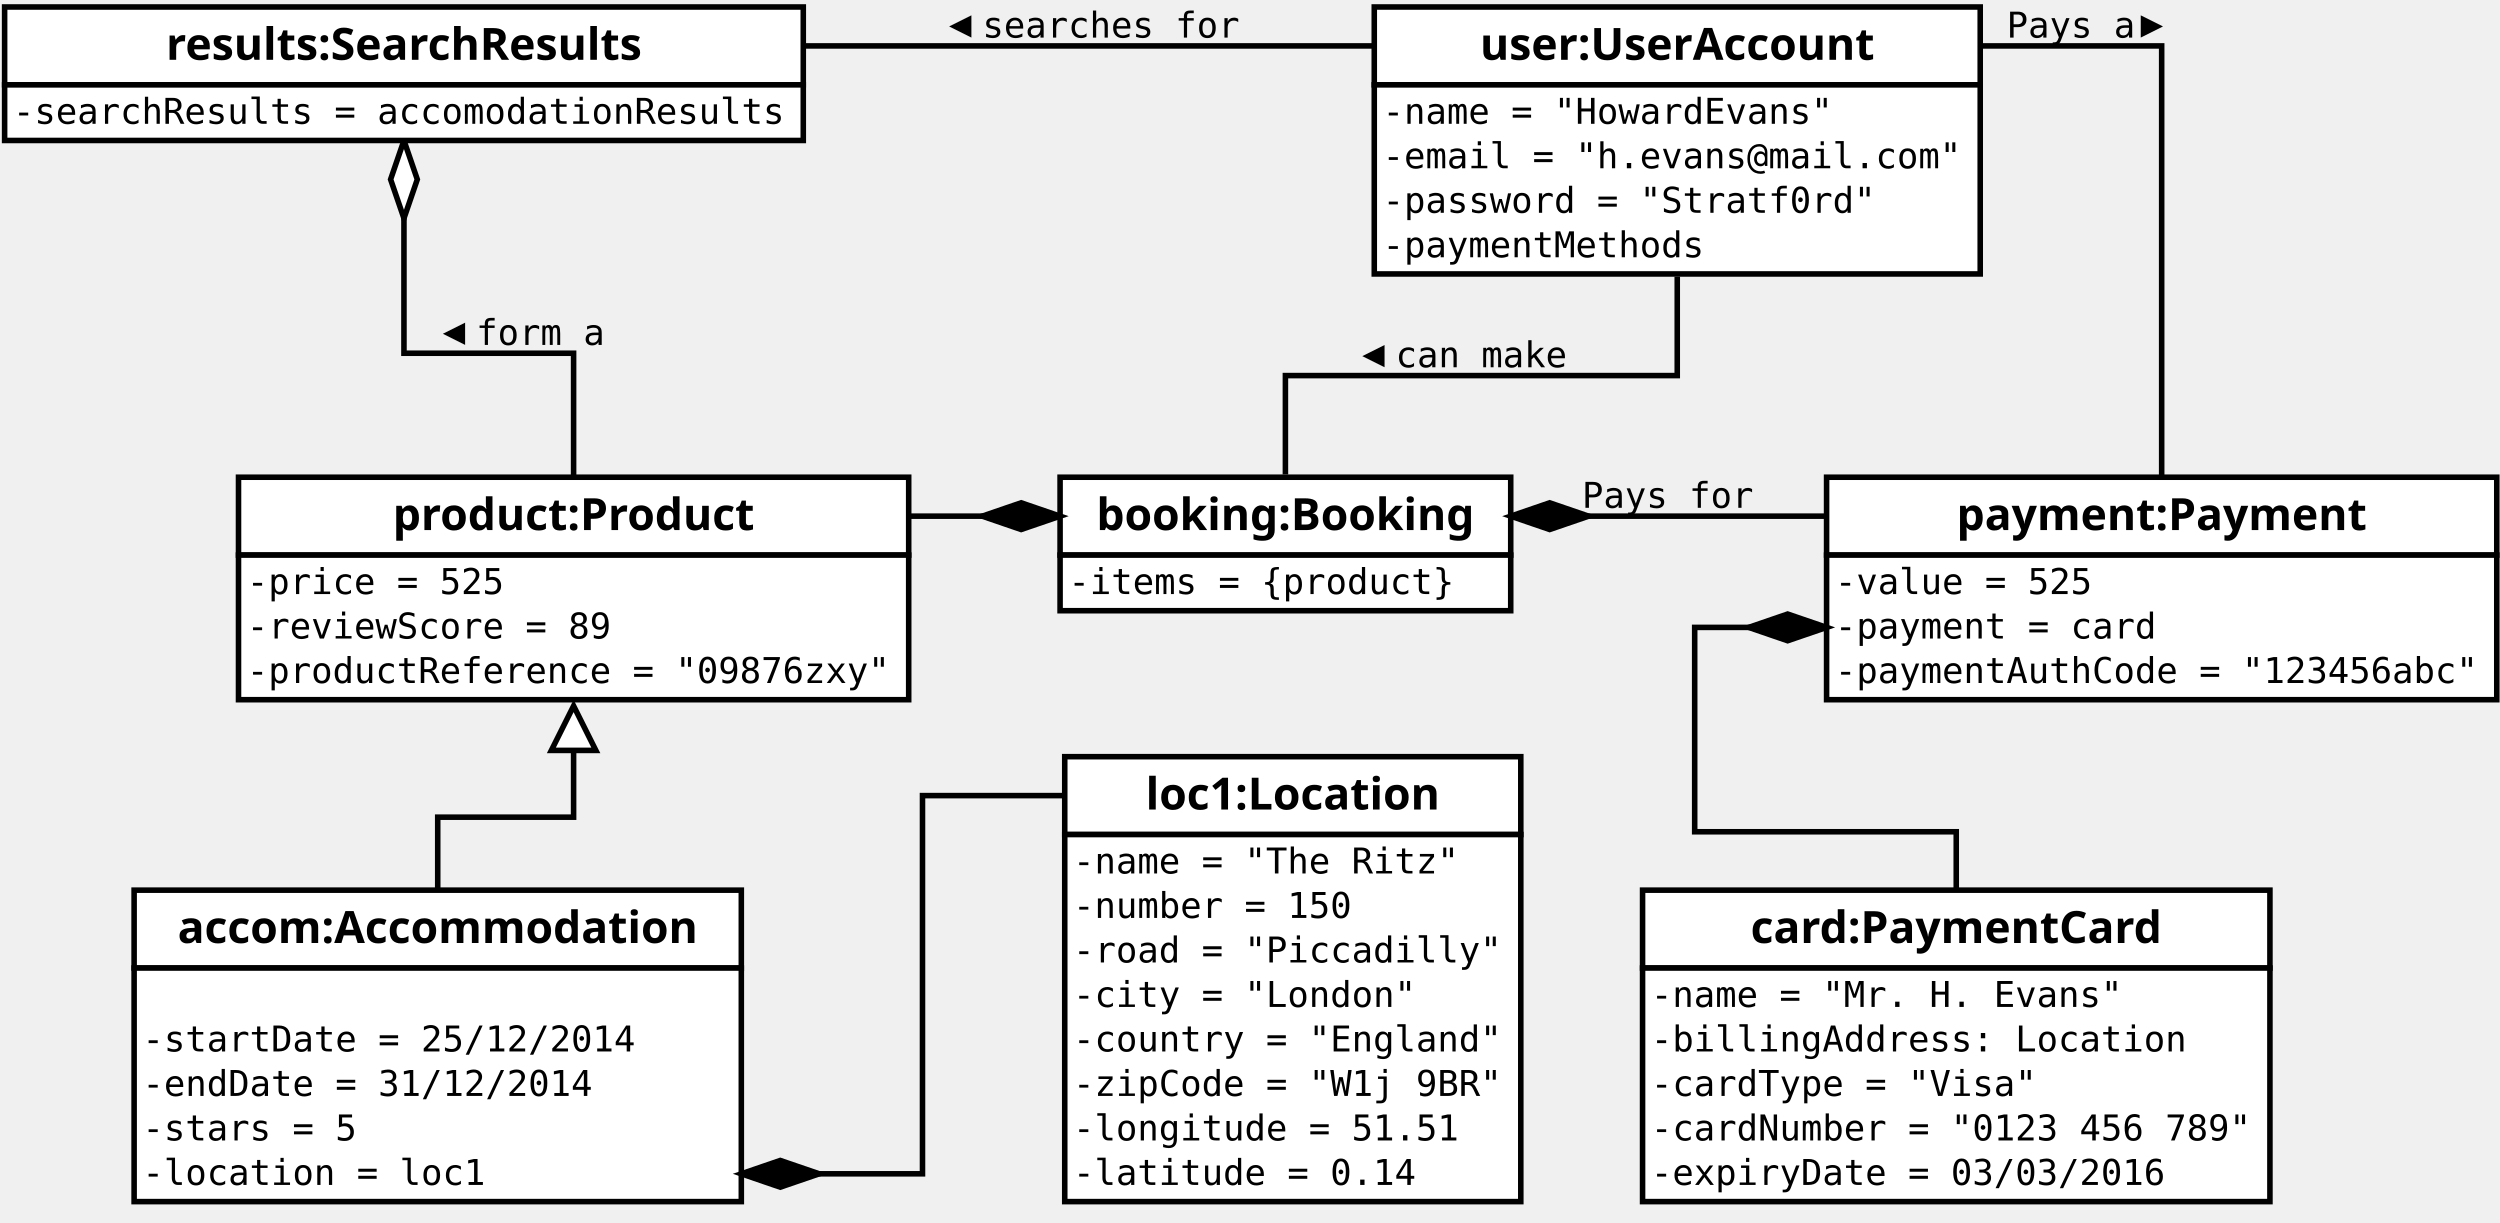
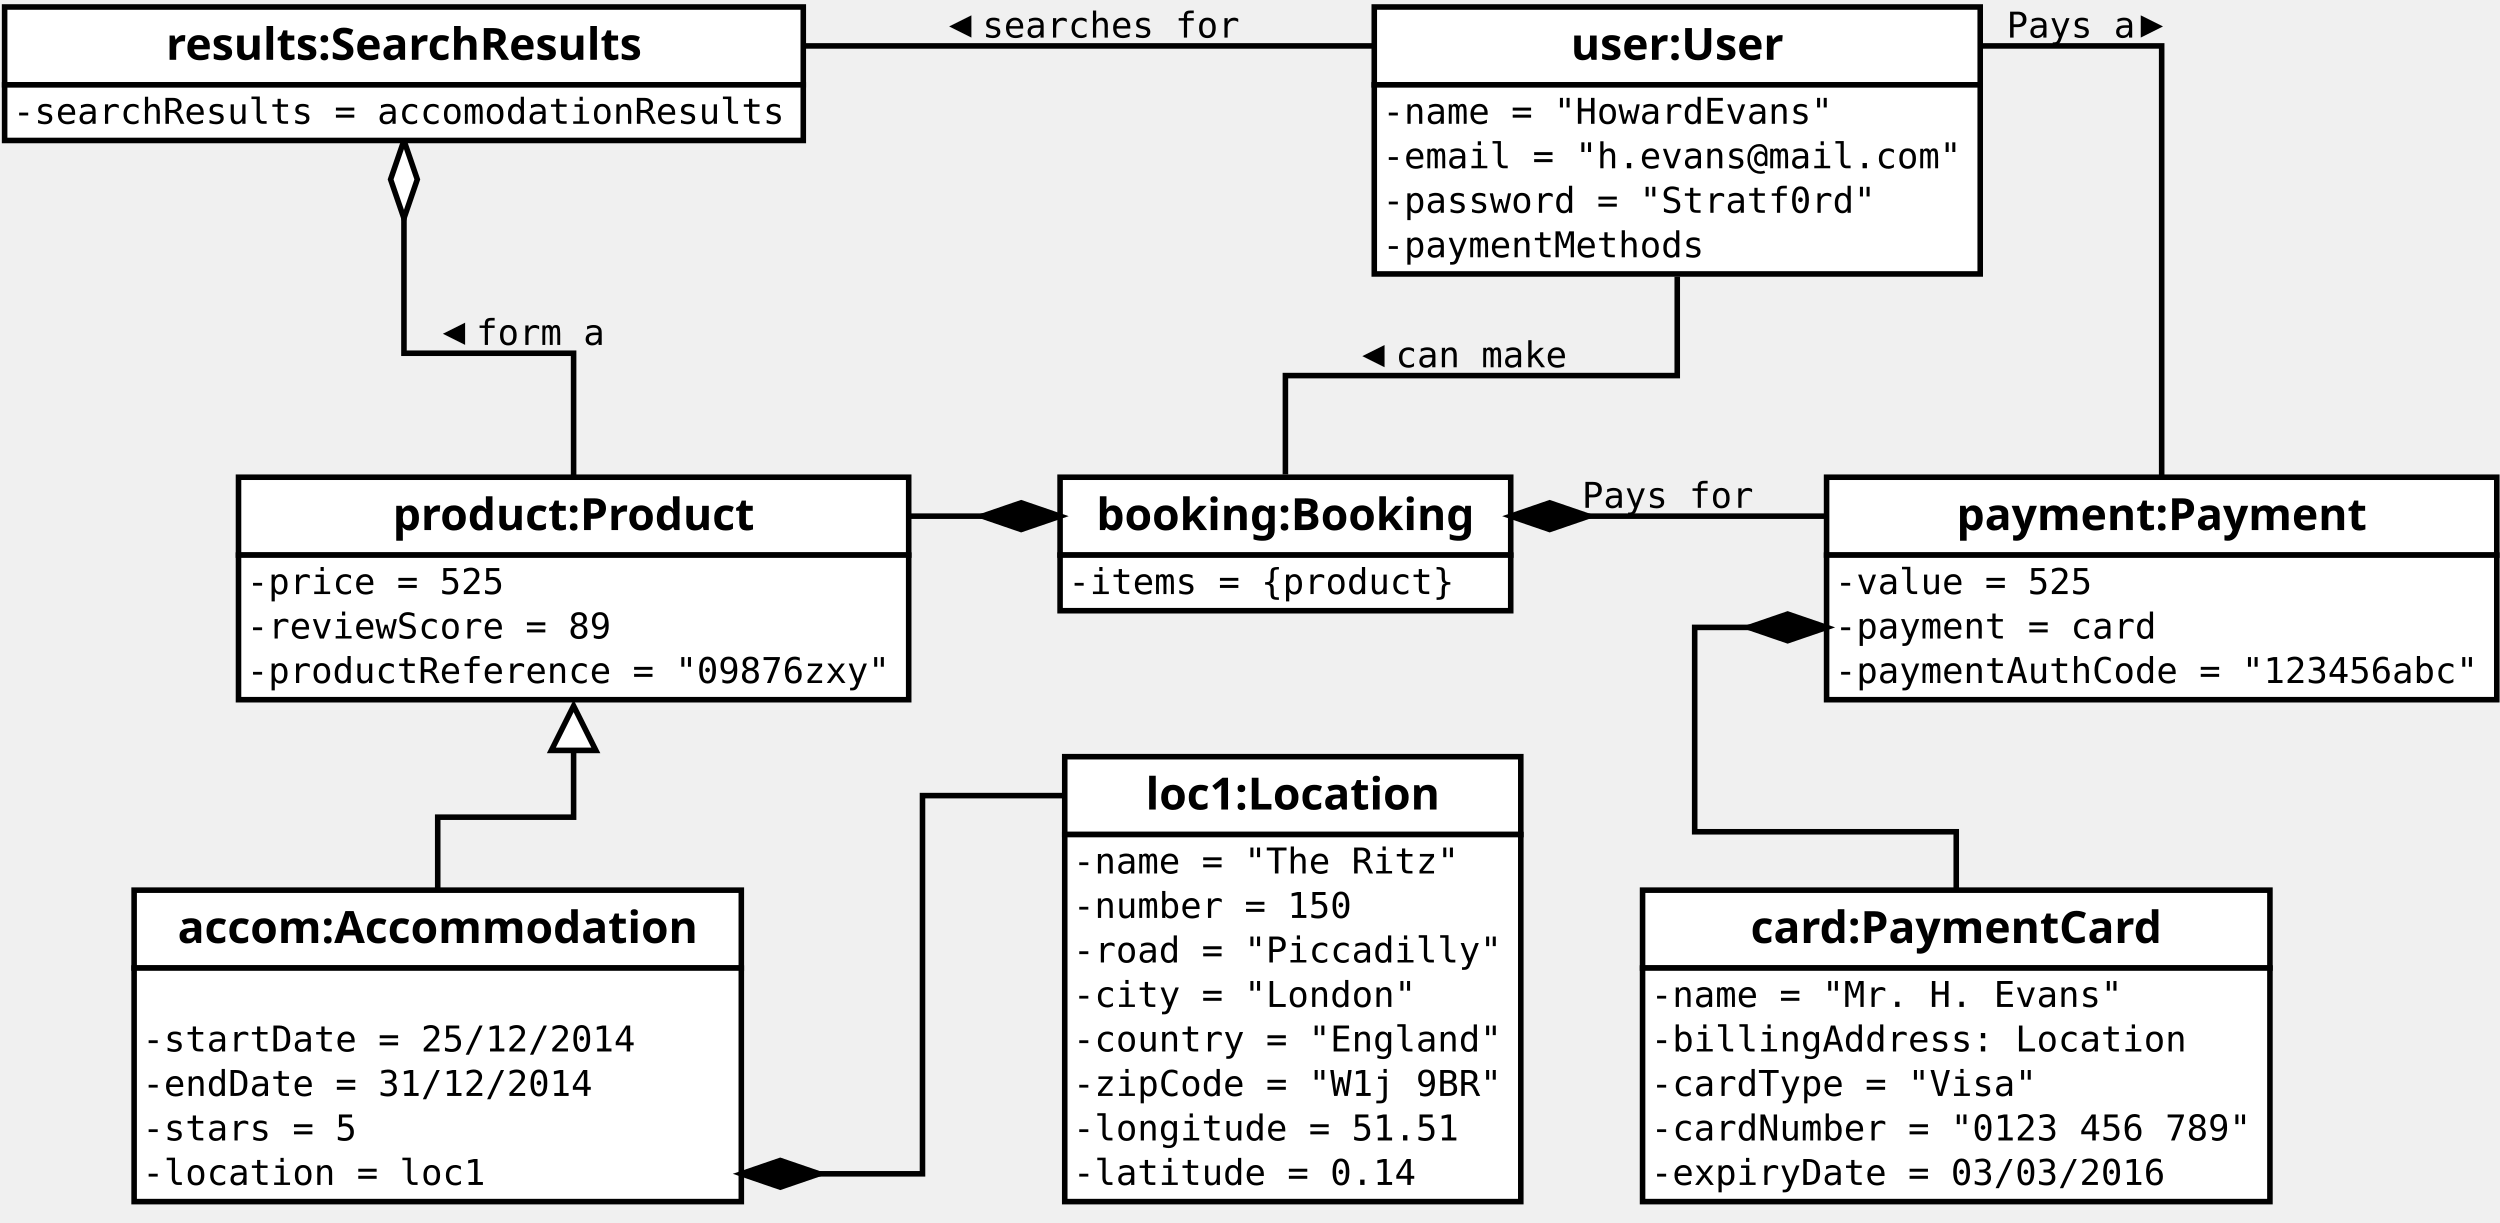
<svg xmlns="http://www.w3.org/2000/svg" width="45cm" height="22cm" viewBox="-175 -547 899 438">
  <g>
    <rect style="fill: #ffffff" x="-126.771" y="-227.654" width="218.35" height="28" />
    <rect style="fill: none; fill-opacity:0; stroke-width: 2; stroke: #000000" x="-126.771" y="-227.654" width="218.35" height="28" />
    <text font-size="16" style="fill: #000000;text-anchor:middle;font-family:sans-serif;font-style:normal;font-weight:700" x="-17.596" y="-208.654">accom:Accommodation</text>
    <rect style="fill: #ffffff" x="-126.771" y="-199.654" width="218.35" height="84" />
    <rect style="fill: none; fill-opacity:0; stroke-width: 2; stroke: #000000" x="-126.771" y="-199.654" width="218.35" height="84" />
    <text font-size="12.8" style="fill: #000000;text-anchor:start;font-family:monospace;font-style:normal;font-weight:normal" x="-123.771" y="-185.654" />
    <text font-size="12.8" style="fill: #000000;text-anchor:start;font-family:monospace;font-style:normal;font-weight:normal" x="-123.771" y="-169.654">-startDate = 25/12/2014</text>
    <text font-size="12.8" style="fill: #000000;text-anchor:start;font-family:monospace;font-style:normal;font-weight:normal" x="-123.771" y="-153.654">-endDate = 31/12/2014</text>
    <text font-size="12.8" style="fill: #000000;text-anchor:start;font-family:monospace;font-style:normal;font-weight:normal" x="-123.771" y="-137.654">-stars = 5</text>
    <text font-size="12.8" style="fill: #000000;text-anchor:start;font-family:monospace;font-style:normal;font-weight:normal" x="-123.771" y="-121.654">-location = loc1</text>
  </g>
  <g>
    <rect style="fill: #ffffff" x="-89.234" y="-376.144" width="241" height="28" />
    <rect style="fill: none; fill-opacity:0; stroke-width: 2; stroke: #000000" x="-89.234" y="-376.144" width="241" height="28" />
    <text font-size="16" style="fill: #000000;text-anchor:middle;font-family:sans-serif;font-style:normal;font-weight:700" x="31.266" y="-357.144">product:Product</text>
    <rect style="fill: #ffffff" x="-89.234" y="-348.144" width="241" height="52" />
    <rect style="fill: none; fill-opacity:0; stroke-width: 2; stroke: #000000" x="-89.234" y="-348.144" width="241" height="52" />
    <text font-size="12.8" style="fill: #000000;text-anchor:start;font-family:monospace;font-style:normal;font-weight:normal" x="-86.234" y="-334.144">-price = 525</text>
    <text font-size="12.8" style="fill: #000000;text-anchor:start;font-family:monospace;font-style:normal;font-weight:normal" x="-86.234" y="-318.144">-reviewScore = 89</text>
    <text font-size="12.8" style="fill: #000000;text-anchor:start;font-family:monospace;font-style:normal;font-weight:normal" x="-86.234" y="-302.144">-productReference = "09876zxy"</text>
  </g>
  <g>
    <rect style="fill: #ffffff" x="207.878" y="-275.654" width="164" height="28" />
    <rect style="fill: none; fill-opacity:0; stroke-width: 2; stroke: #000000" x="207.878" y="-275.654" width="164" height="28" />
    <text font-size="16" style="fill: #000000;text-anchor:middle;font-family:sans-serif;font-style:normal;font-weight:700" x="289.878" y="-256.654">loc1:Location</text>
    <rect style="fill: #ffffff" x="207.878" y="-247.654" width="164" height="132" />
    <rect style="fill: none; fill-opacity:0; stroke-width: 2; stroke: #000000" x="207.878" y="-247.654" width="164" height="132" />
    <text font-size="12.8" style="fill: #000000;text-anchor:start;font-family:monospace;font-style:normal;font-weight:normal" x="210.878" y="-233.654">-name = "The Ritz"</text>
    <text font-size="12.8" style="fill: #000000;text-anchor:start;font-family:monospace;font-style:normal;font-weight:normal" x="210.878" y="-217.654">-number = 150</text>
    <text font-size="12.8" style="fill: #000000;text-anchor:start;font-family:monospace;font-style:normal;font-weight:normal" x="210.878" y="-201.654">-road = "Piccadilly"</text>
    <text font-size="12.8" style="fill: #000000;text-anchor:start;font-family:monospace;font-style:normal;font-weight:normal" x="210.878" y="-185.654">-city = "London"</text>
    <text font-size="12.8" style="fill: #000000;text-anchor:start;font-family:monospace;font-style:normal;font-weight:normal" x="210.878" y="-169.654">-country = "England"</text>
    <text font-size="12.8" style="fill: #000000;text-anchor:start;font-family:monospace;font-style:normal;font-weight:normal" x="210.878" y="-153.654">-zipCode = "W1j 9BR"</text>
    <text font-size="12.8" style="fill: #000000;text-anchor:start;font-family:monospace;font-style:normal;font-weight:normal" x="210.878" y="-137.654">-longitude = 51.51</text>
    <text font-size="12.8" style="fill: #000000;text-anchor:start;font-family:monospace;font-style:normal;font-weight:normal" x="210.878" y="-121.654">-latitude = 0.14</text>
  </g>
  <g>
    <rect style="fill: #ffffff" x="319.188" y="-545.242" width="217.9" height="28" />
    <rect style="fill: none; fill-opacity:0; stroke-width: 2; stroke: #000000" x="319.188" y="-545.242" width="217.9" height="28" />
-     <text font-size="16" style="fill: #000000;text-anchor:middle;font-family:sans-serif;font-style:normal;font-weight:700" x="428.138" y="-526.242">user:UserAccount</text>
+     <text font-size="16" style="fill: #000000;text-anchor:middle;font-family:sans-serif;font-style:normal;font-weight:700" x="428.138" y="-526.242">user:User</text>
    <rect style="fill: #ffffff" x="319.188" y="-517.242" width="217.9" height="68" />
    <rect style="fill: none; fill-opacity:0; stroke-width: 2; stroke: #000000" x="319.188" y="-517.242" width="217.9" height="68" />
    <text font-size="12.8" style="fill: #000000;text-anchor:start;font-family:monospace;font-style:normal;font-weight:normal" x="322.188" y="-503.242">-name = "HowardEvans"</text>
    <text font-size="12.8" style="fill: #000000;text-anchor:start;font-family:monospace;font-style:normal;font-weight:normal" x="322.188" y="-487.242">-email = "h.evans@mail.com"</text>
    <text font-size="12.8" style="fill: #000000;text-anchor:start;font-family:monospace;font-style:normal;font-weight:normal" x="322.188" y="-471.242">-password = "Stratf0rd"</text>
    <text font-size="12.8" style="fill: #000000;text-anchor:start;font-family:monospace;font-style:normal;font-weight:normal" x="322.188" y="-455.242">-paymentMethods</text>
  </g>
  <g>
    <rect style="fill: #ffffff" x="415.666" y="-227.654" width="225.6" height="28" />
    <rect style="fill: none; fill-opacity:0; stroke-width: 2; stroke: #000000" x="415.666" y="-227.654" width="225.6" height="28" />
    <text font-size="16" style="fill: #000000;text-anchor:middle;font-family:sans-serif;font-style:normal;font-weight:700" x="528.466" y="-208.654">card:PaymentCard</text>
    <rect style="fill: #ffffff" x="415.666" y="-199.654" width="225.6" height="84" />
    <rect style="fill: none; fill-opacity:0; stroke-width: 2; stroke: #000000" x="415.666" y="-199.654" width="225.6" height="84" />
    <text font-size="12.8" style="fill: #000000;text-anchor:start;font-family:monospace;font-style:normal;font-weight:normal" x="418.666" y="-185.654">-name = "Mr. H. Evans"</text>
    <text font-size="12.8" style="fill: #000000;text-anchor:start;font-family:monospace;font-style:normal;font-weight:normal" x="418.666" y="-169.654">-billingAddress: Location</text>
    <text font-size="12.8" style="fill: #000000;text-anchor:start;font-family:monospace;font-style:normal;font-weight:normal" x="418.666" y="-153.654">-cardType = "Visa"</text>
    <text font-size="12.8" style="fill: #000000;text-anchor:start;font-family:monospace;font-style:normal;font-weight:normal" x="418.666" y="-137.654">-cardNumber = "0123 456 789"</text>
    <text font-size="12.8" style="fill: #000000;text-anchor:start;font-family:monospace;font-style:normal;font-weight:normal" x="418.666" y="-121.654">-expiryDate = 03/03/2016</text>
  </g>
  <g>
-     <rect style="fill: #ffffff" x="481.837" y="-376.144" width="241" height="28" />
-     <rect style="fill: none; fill-opacity:0; stroke-width: 2; stroke: #000000" x="481.837" y="-376.144" width="241" height="28" />
-     <text font-size="16" style="fill: #000000;text-anchor:middle;font-family:sans-serif;font-style:normal;font-weight:700" x="602.337" y="-357.144">payment:Payment</text>
-     <rect style="fill: #ffffff" x="481.837" y="-348.144" width="241" height="52" />
-     <rect style="fill: none; fill-opacity:0; stroke-width: 2; stroke: #000000" x="481.837" y="-348.144" width="241" height="52" />
-     <text font-size="12.8" style="fill: #000000;text-anchor:start;font-family:monospace;font-style:normal;font-weight:normal" x="484.837" y="-334.144">-value = 525</text>
-     <text font-size="12.8" style="fill: #000000;text-anchor:start;font-family:monospace;font-style:normal;font-weight:normal" x="484.837" y="-318.144">-payment = card</text>
-     <text font-size="12.8" style="fill: #000000;text-anchor:start;font-family:monospace;font-style:normal;font-weight:normal" x="484.837" y="-302.144">-paymentAuthCode = "123456abc"</text>
+     <rect style="fill: #ffffff" x="481.838" y="-376.144" width="241" height="28" />
+     <rect style="fill: none; fill-opacity:0; stroke-width: 2; stroke: #000000" x="481.838" y="-376.144" width="241" height="28" />
+     <text font-size="16" style="fill: #000000;text-anchor:middle;font-family:sans-serif;font-style:normal;font-weight:700" x="602.338" y="-357.144">payment:Payment</text>
+     <rect style="fill: #ffffff" x="481.838" y="-348.144" width="241" height="52" />
+     <rect style="fill: none; fill-opacity:0; stroke-width: 2; stroke: #000000" x="481.838" y="-348.144" width="241" height="52" />
+     <text font-size="12.8" style="fill: #000000;text-anchor:start;font-family:monospace;font-style:normal;font-weight:normal" x="484.838" y="-334.144">-value = 525</text>
+     <text font-size="12.8" style="fill: #000000;text-anchor:start;font-family:monospace;font-style:normal;font-weight:normal" x="484.838" y="-318.144">-payment = card</text>
+     <text font-size="12.8" style="fill: #000000;text-anchor:start;font-family:monospace;font-style:normal;font-weight:normal" x="484.838" y="-302.144">-paymentAuthCode = "123456abc"</text>
  </g>
  <g>
    <polyline style="fill: none; fill-opacity:0; stroke-width: 2; stroke: #000000" points="31.266,-376.144 31.266,-420.73 19.354,-420.73 19.354,-420.73 -29.739,-420.73 -29.739,-472.07 " />
    <polygon style="fill: #ffffff" points="-29.739,-497.242 -24.939,-483.242 -29.739,-469.242 -34.539,-483.242 " />
    <polygon style="fill: none; fill-opacity:0; stroke-width: 2; stroke: #000000" points="-29.739,-497.242 -24.939,-483.242 -29.739,-469.242 -34.539,-483.242 " />
    <text font-size="12.8" style="fill: #000000;text-anchor:middle;font-family:monospace;font-style:normal;font-weight:normal" x="19.354" y="-423.73">form a</text>
    <polygon style="fill: #000000" points="-7.746,-423.73 -7.746,-431.73 -15.746,-427.73 " />
    <text font-size="12.8" style="fill: #000000;text-anchor:start;font-family:monospace;font-style:normal;font-weight:normal" x="35.266" y="-380.144" />
    <text font-size="12.8" style="fill: #000000;text-anchor:start;font-family:monospace;font-style:normal;font-weight:normal" x="-18.739" y="-485.242" />
  </g>
  <g>
-     <polyline style="fill: none; fill-opacity:0; stroke-width: 2; stroke: #000000" points="537.088,-531.242 602.337,-531.242 602.337,-376.144 " />
+     <polyline style="fill: none; fill-opacity:0; stroke-width: 2; stroke: #000000" points="537.088,-531.242 602.338,-531.242 602.338,-376.144 " />
    <text font-size="12.8" style="fill: #000000;text-anchor:middle;font-family:monospace;font-style:normal;font-weight:normal" x="569.713" y="-534.242">Pays a</text>
    <polygon style="fill: #000000" points="594.813,-534.242 594.813,-542.242 602.813,-538.242 " />
    <text font-size="12.8" style="fill: #000000;text-anchor:start;font-family:monospace;font-style:normal;font-weight:normal" x="541.088" y="-534.242" />
-     <text font-size="12.8" style="fill: #000000;text-anchor:start;font-family:monospace;font-style:normal;font-weight:normal" x="606.337" y="-380.144" />
+     <text font-size="12.8" style="fill: #000000;text-anchor:start;font-family:monospace;font-style:normal;font-weight:normal" x="606.338" y="-380.144" />
  </g>
  <g>
    <rect style="fill: #ffffff" x="-173.339" y="-545.242" width="287.2" height="28" />
    <rect style="fill: none; fill-opacity:0; stroke-width: 2; stroke: #000000" x="-173.339" y="-545.242" width="287.2" height="28" />
    <text font-size="16" style="fill: #000000;text-anchor:middle;font-family:sans-serif;font-style:normal;font-weight:700" x="-29.739" y="-526.242">results:SearchResults</text>
    <rect style="fill: #ffffff" x="-173.339" y="-517.242" width="287.2" height="20" />
    <rect style="fill: none; fill-opacity:0; stroke-width: 2; stroke: #000000" x="-173.339" y="-517.242" width="287.2" height="20" />
    <text font-size="12.8" style="fill: #000000;text-anchor:start;font-family:monospace;font-style:normal;font-weight:normal" x="-170.339" y="-503.242">-searchResults = accomodationResults</text>
  </g>
  <g>
    <rect style="fill: #ffffff" x="206.206" y="-376.144" width="162.05" height="28" />
    <rect style="fill: none; fill-opacity:0; stroke-width: 2; stroke: #000000" x="206.206" y="-376.144" width="162.05" height="28" />
    <text font-size="16" style="fill: #000000;text-anchor:middle;font-family:sans-serif;font-style:normal;font-weight:700" x="287.231" y="-357.144">booking:Booking</text>
    <rect style="fill: #ffffff" x="206.206" y="-348.144" width="162.05" height="20" />
    <rect style="fill: none; fill-opacity:0; stroke-width: 2; stroke: #000000" x="206.206" y="-348.144" width="162.05" height="20" />
    <text font-size="12.8" style="fill: #000000;text-anchor:start;font-family:monospace;font-style:normal;font-weight:normal" x="209.206" y="-334.144">-items = {product}</text>
  </g>
  <g>
-     <polyline style="fill: none; fill-opacity:0; stroke-width: 2; stroke: #000000" points="428.138,-448.259 428.138,-412.693 287.231,-412.693 287.231,-377.126 " />
-     <text font-size="12.8" style="fill: #000000;text-anchor:middle;font-family:monospace;font-style:normal;font-weight:normal" x="357.685" y="-415.693">can make</text>
-     <polygon style="fill: #000000" points="322.885,-415.693 322.885,-423.693 314.885,-419.693 " />
+     <polyline style="fill: none; fill-opacity:0; stroke-width: 2; stroke: #000000" points="428.138,-448.259 428.138,-412.694 287.231,-412.694 287.231,-377.127 " />
+     <text font-size="12.8" style="fill: #000000;text-anchor:middle;font-family:monospace;font-style:normal;font-weight:normal" x="357.685" y="-415.694">can make</text>
+     <polygon style="fill: #000000" points="322.885,-415.694 322.885,-423.694 314.885,-419.694 " />
    <text font-size="12.8" style="fill: #000000;text-anchor:start;font-family:monospace;font-style:normal;font-weight:normal" x="432.138" y="-436.259" />
-     <text font-size="12.8" style="fill: #000000;text-anchor:start;font-family:monospace;font-style:normal;font-weight:normal" x="291.231" y="-381.126" />
+     <text font-size="12.8" style="fill: #000000;text-anchor:start;font-family:monospace;font-style:normal;font-weight:normal" x="291.231" y="-381.127" />
  </g>
  <g>
    <polyline style="fill: none; fill-opacity:0; stroke-width: 2; stroke: #000000" points="319.188,-531.242 224.514,-531.242 224.514,-531.242 113.861,-531.242 " />
    <text font-size="12.8" style="fill: #000000;text-anchor:middle;font-family:monospace;font-style:normal;font-weight:normal" x="224.514" y="-534.242">searches for</text>
    <polygon style="fill: #000000" points="174.314,-534.242 174.314,-542.242 166.314,-538.242 " />
    <text font-size="12.8" style="fill: #000000;text-anchor:end;font-family:monospace;font-style:normal;font-weight:normal" x="315.188" y="-534.242" />
    <text font-size="12.8" style="fill: #000000;text-anchor:start;font-family:monospace;font-style:normal;font-weight:normal" x="117.861" y="-534.242" />
  </g>
  <g>
    <polyline style="fill: none; fill-opacity:0; stroke-width: 2; stroke: #000000" points="116.75,-125.654 156.728,-125.654 156.728,-261.654 207.878,-261.654 " />
    <polygon style="fill: #000000" points="91.579,-125.654 105.579,-130.454 119.579,-125.654 105.579,-120.854 " />
    <polygon style="fill: none; fill-opacity:0; stroke-width: 2; stroke: #000000" points="91.579,-125.654 105.579,-130.454 119.579,-125.654 105.579,-120.854 " />
    <text font-size="12.8" style="fill: #000000;text-anchor:start;font-family:monospace;font-style:normal;font-weight:normal" x="158.728" y="-196.654" />
    <text font-size="12.8" style="fill: #000000;text-anchor:start;font-family:monospace;font-style:normal;font-weight:normal" x="123.579" y="-128.654" />
    <text font-size="12.8" style="fill: #000000;text-anchor:end;font-family:monospace;font-style:normal;font-weight:normal" x="203.878" y="-264.654" />
  </g>
  <g>
-     <polyline style="fill: none; fill-opacity:0; stroke-width: 2; stroke: #000000" points="528.466,-227.654 528.466,-248.654 434.409,-248.654 434.409,-322.144 456.666,-322.144 " />
-     <polygon style="fill: #000000" points="481.837,-322.144 467.837,-317.344 453.837,-322.144 467.837,-326.944 " />
-     <polygon style="fill: none; fill-opacity:0; stroke-width: 2; stroke: #000000" points="481.837,-322.144 467.837,-317.344 453.837,-322.144 467.837,-326.944 " />
+     <polyline style="fill: none; fill-opacity:0; stroke-width: 2; stroke: #000000" points="528.466,-227.654 528.466,-248.654 434.41,-248.654 434.41,-322.144 456.666,-322.144 " />
+     <polygon style="fill: #000000" points="481.838,-322.144 467.838,-317.344 453.838,-322.144 467.838,-326.944 " />
+     <polygon style="fill: none; fill-opacity:0; stroke-width: 2; stroke: #000000" points="481.838,-322.144 467.838,-317.344 453.838,-322.144 467.838,-326.944 " />
    <text font-size="12.8" style="fill: #000000;text-anchor:middle;font-family:monospace;font-style:normal;font-weight:normal" x="481.438" y="-251.654" />
    <text font-size="12.8" style="fill: #000000;text-anchor:start;font-family:monospace;font-style:normal;font-weight:normal" x="532.466" y="-231.654" />
-     <text font-size="12.8" style="fill: #000000;text-anchor:end;font-family:monospace;font-style:normal;font-weight:normal" x="449.837" y="-325.144" />
+     <text font-size="12.8" style="fill: #000000;text-anchor:end;font-family:monospace;font-style:normal;font-weight:normal" x="449.838" y="-325.144" />
  </g>
  <g>
    <polyline style="fill: none; fill-opacity:0; stroke-width: 2; stroke: #000000" points="31.266,-277.908 31.266,-253.899 -17.596,-253.899 -17.596,-227.654 " />
    <polygon style="fill: #ffffff" points="39.266,-277.908 31.266,-293.908 23.266,-277.908 " />
    <polygon style="fill: none; fill-opacity:0; stroke-width: 2; stroke: #000000" points="39.266,-277.908 31.266,-293.908 23.266,-277.908 " />
  </g>
  <g>
-     <polyline style="fill: none; fill-opacity:0; stroke-width: 2; stroke: #000000" points="151.766,-362.144 152.766,-362.144 191.206,-362.144 181.035,-362.144 " />
+     <polyline style="fill: none; fill-opacity:0; stroke-width: 2; stroke: #000000" points="151.766,-362.144 152.766,-362.144 191.206,-362.144 181.034,-362.144 " />
    <polygon style="fill: #000000" points="206.206,-362.144 192.206,-357.344 178.206,-362.144 192.206,-366.944 " />
    <polygon style="fill: none; fill-opacity:0; stroke-width: 2; stroke: #000000" points="206.206,-362.144 192.206,-357.344 178.206,-362.144 192.206,-366.944 " />
    <text font-size="12.8" style="fill: #000000;text-anchor:middle;font-family:monospace;font-style:normal;font-weight:normal" x="171.986" y="-365.144" />
    <text font-size="12.8" style="fill: #000000;text-anchor:start;font-family:monospace;font-style:normal;font-weight:normal" x="155.766" y="-365.144" />
    <text font-size="12.8" style="fill: #000000;text-anchor:end;font-family:monospace;font-style:normal;font-weight:normal" x="174.206" y="-365.144" />
  </g>
  <g>
-     <polyline style="fill: none; fill-opacity:0; stroke-width: 2; stroke: #000000" points="481.837,-362.144 424.712,-362.144 424.712,-362.144 393.428,-362.144 " />
+     <polyline style="fill: none; fill-opacity:0; stroke-width: 2; stroke: #000000" points="481.838,-362.144 424.712,-362.144 424.712,-362.144 393.428,-362.144 " />
    <polygon style="fill: #000000" points="368.256,-362.144 382.256,-366.944 396.256,-362.144 382.256,-357.344 " />
    <polygon style="fill: none; fill-opacity:0; stroke-width: 2; stroke: #000000" points="368.256,-362.144 382.256,-366.944 396.256,-362.144 382.256,-357.344 " />
    <text font-size="12.8" style="fill: #000000;text-anchor:middle;font-family:monospace;font-style:normal;font-weight:normal" x="424.712" y="-365.144">Pays for</text>
-     <text font-size="12.8" style="fill: #000000;text-anchor:end;font-family:monospace;font-style:normal;font-weight:normal" x="477.837" y="-365.144" />
+     <text font-size="12.8" style="fill: #000000;text-anchor:end;font-family:monospace;font-style:normal;font-weight:normal" x="477.838" y="-365.144" />
    <text font-size="12.8" style="fill: #000000;text-anchor:start;font-family:monospace;font-style:normal;font-weight:normal" x="400.256" y="-365.144" />
  </g>
</svg>
